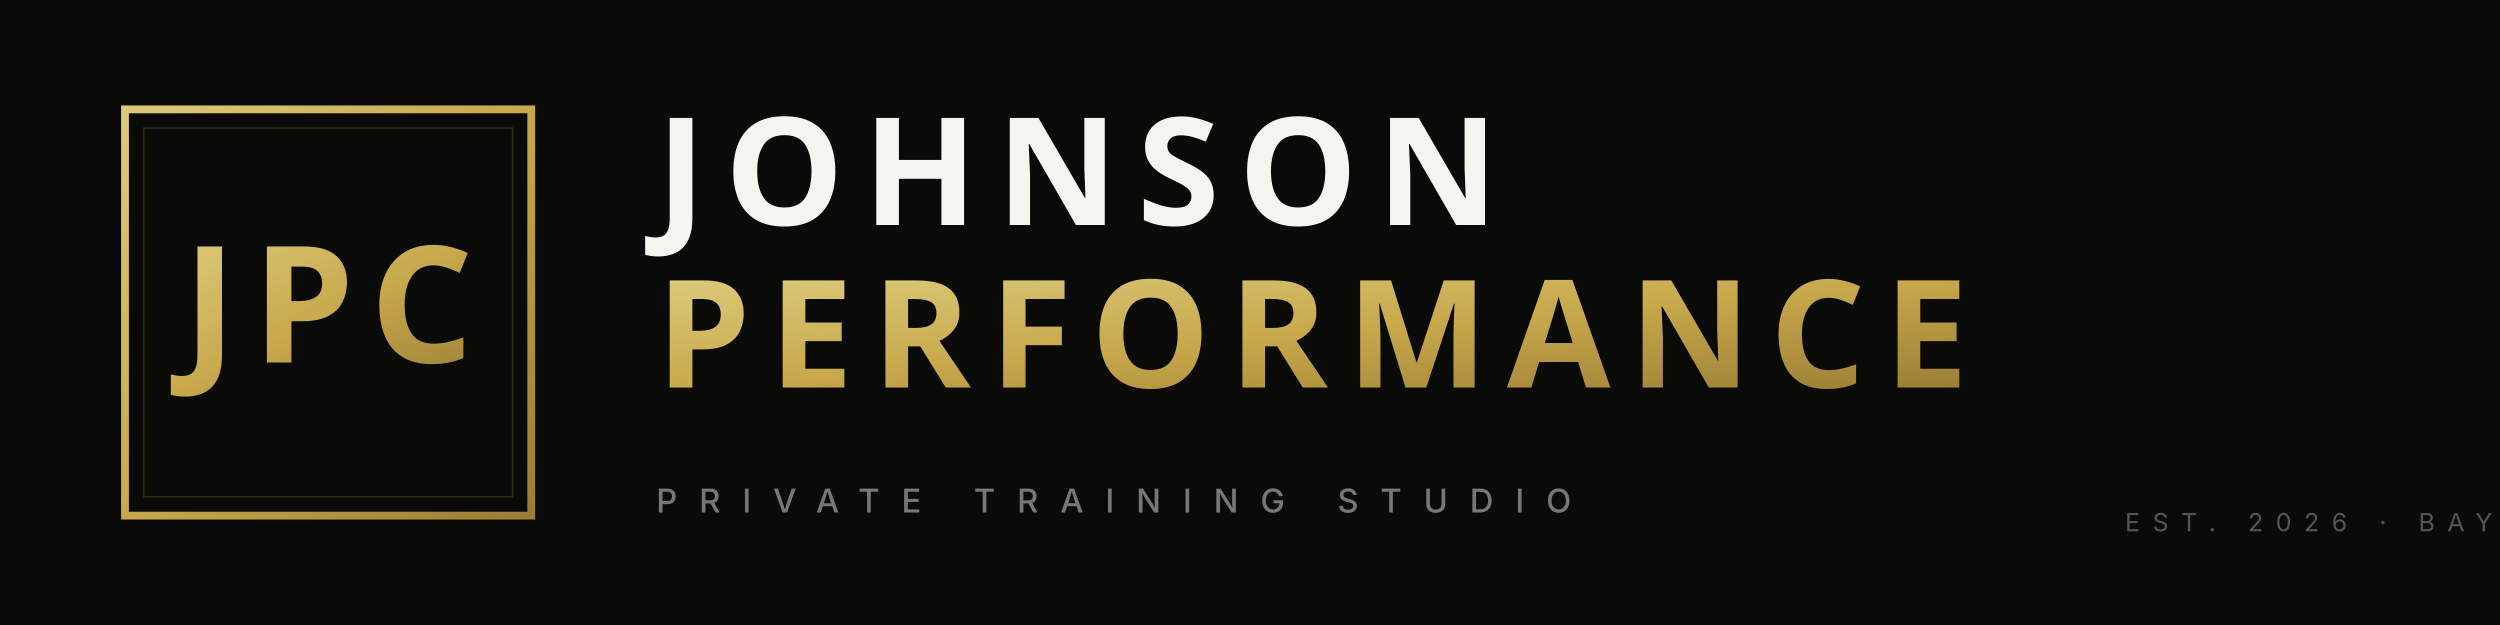
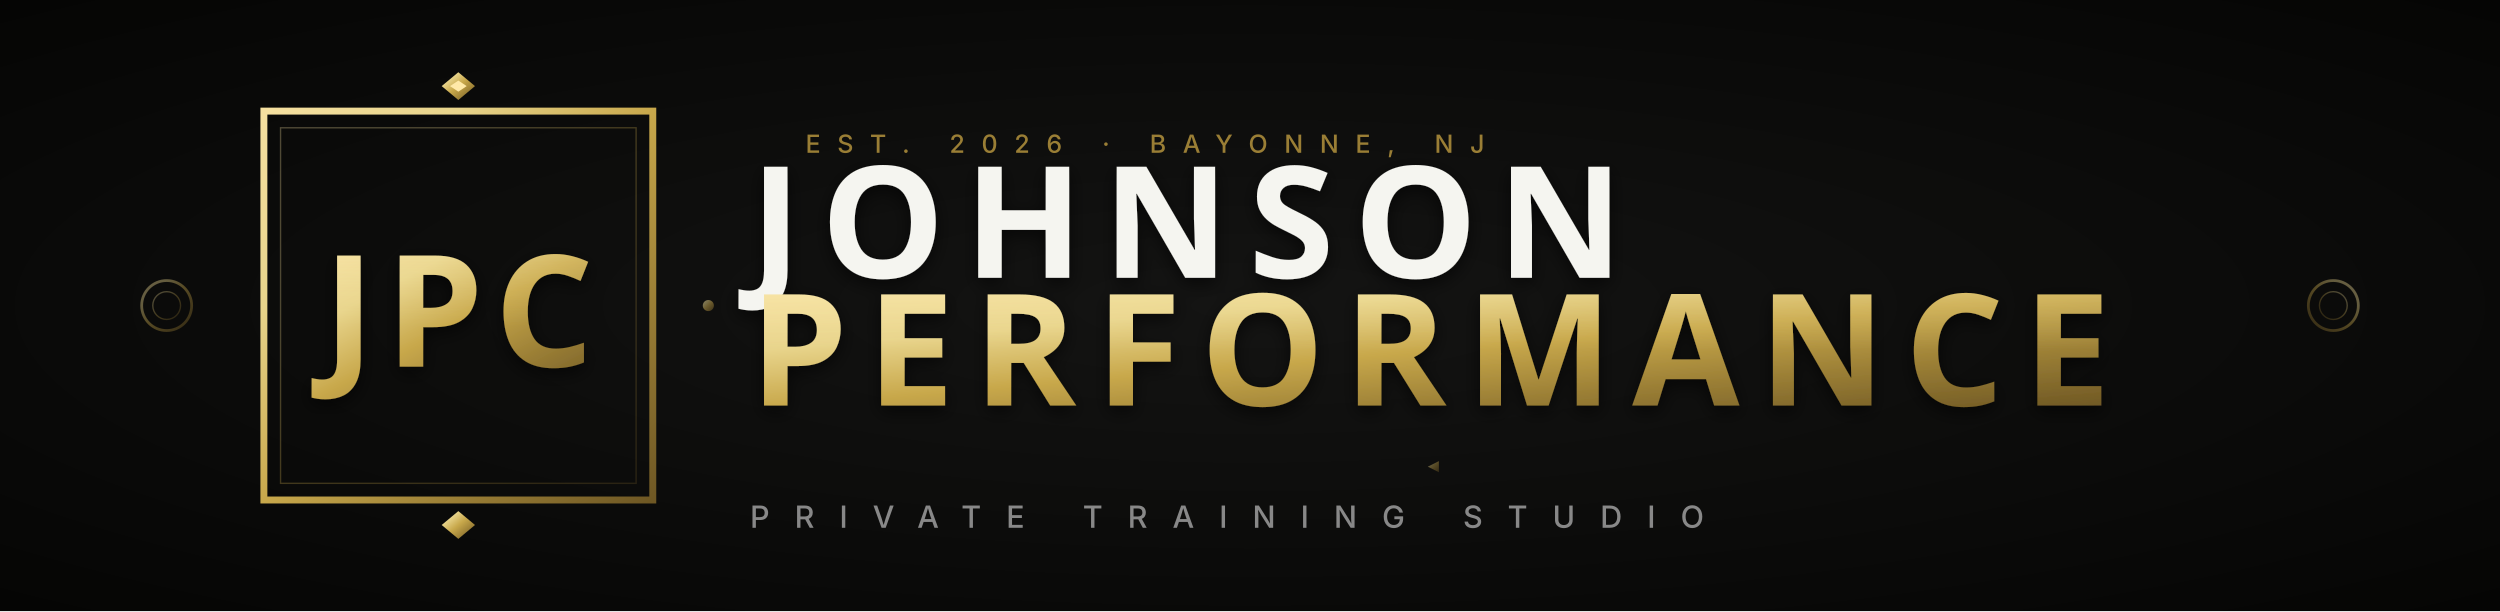
- <svg xmlns="http://www.w3.org/2000/svg" viewBox="0 0 800 200">
+ <svg xmlns="http://www.w3.org/2000/svg" viewBox="0 0 900 220">
  <defs>
-     <linearGradient id="gold" x1="0%" y1="0%" x2="100%" y2="100%">
-       <stop offset="0%" style="stop-color:#DBCA7A" />
-       <stop offset="50%" style="stop-color:#C8A84B" />
-       <stop offset="100%" style="stop-color:#9A7E35" />
+     <linearGradient id="gM" x1="0%" y1="0%" x2="100%" y2="100%">
+       <stop offset="0%" stop-color="#F5E0A0" />
+       <stop offset="25%" stop-color="#E8D48B" />
+       <stop offset="50%" stop-color="#C8A84B" />
+       <stop offset="75%" stop-color="#9A7E35" />
+       <stop offset="100%" stop-color="#6F5824" />
    </linearGradient>
+     <linearGradient id="gShine" x1="0%" y1="0%" x2="0%" y2="100%">
+       <stop offset="0%" stop-color="#FFF1B8" stop-opacity="0.5" />
+       <stop offset="50%" stop-color="#FFF1B8" stop-opacity="0" />
+     </linearGradient>
+     <radialGradient id="bgD" cx="50%" cy="50%" r="70%">
+       <stop offset="0%" stop-color="#141413" />
+       <stop offset="100%" stop-color="#050504" />
+     </radialGradient>
+     <filter id="ds">
+       <feDropShadow dx="0" dy="2" stdDeviation="3" flood-color="#000" flood-opacity="0.6" />
+     </filter>
  </defs>
-   <rect width="800" height="200" fill="#0A0A08" />
-   <rect x="40" y="35" width="130" height="130" fill="none" stroke="url(#gold)" stroke-width="2.5" />
-   <rect x="46" y="41" width="118" height="118" fill="none" stroke="#C8A84B" stroke-width="0.5" opacity="0.2" />
-   <path d="M40,35 L65,35" stroke="url(#gold)" stroke-width="4" fill="none" />
-   <path d="M40,35 L40,60" stroke="url(#gold)" stroke-width="4" fill="none" />
-   <path d="M170,35 L145,35" stroke="url(#gold)" stroke-width="4" fill="none" />
-   <path d="M170,35 L170,60" stroke="url(#gold)" stroke-width="4" fill="none" />
-   <path d="M40,165 L65,165" stroke="url(#gold)" stroke-width="4" fill="none" />
-   <path d="M40,165 L40,140" stroke="url(#gold)" stroke-width="4" fill="none" />
-   <path d="M170,165 L145,165" stroke="url(#gold)" stroke-width="4" fill="none" />
-   <path d="M170,165 L170,140" stroke="url(#gold)" stroke-width="4" fill="none" />
-   <text x="105" y="116" font-family="'Barlow Condensed', 'Arial Narrow', sans-serif" font-size="52" font-weight="800" fill="url(#gold)" text-anchor="middle" letter-spacing="5">JPC</text>
-   <text x="210" y="72" font-family="'Barlow Condensed', 'Arial Narrow', sans-serif" font-size="48" font-weight="800" fill="#F5F5F0" letter-spacing="6">JOHNSON</text>
-   <text x="210" y="124" font-family="'Barlow Condensed', 'Arial Narrow', sans-serif" font-size="48" font-weight="800" fill="url(#gold)" letter-spacing="6">PERFORMANCE</text>
-   <line x1="210" y1="142" x2="420" y2="142" stroke="url(#gold)" stroke-width="0.8" opacity="0.3" />
-   <text x="210" y="164" font-family="'Inter', 'Helvetica Neue', sans-serif" font-size="10.5" fill="#777" letter-spacing="7" font-weight="500">PRIVATE TRAINING STUDIO</text>
-   <text x="680" y="170" font-family="'Inter', 'Helvetica Neue', sans-serif" font-size="8" fill="#555" letter-spacing="4" font-weight="400">EST. 2026  ·  BAYONNE, NJ</text>
+   <rect width="900" height="220" fill="url(#bgD)" />
+   <g transform="translate(20,110)">
+     <line x1="0" y1="0" x2="34" y2="0" stroke="url(#gM)" stroke-width="1.5" opacity="0.3" />
+     <circle cx="40" cy="0" r="9" fill="none" stroke="url(#gM)" stroke-width="1" opacity="0.4" />
+     <circle cx="40" cy="0" r="5" fill="none" stroke="url(#gM)" stroke-width="0.5" opacity="0.3" />
+     <line x1="48" y1="0" x2="60" y2="0" stroke="url(#gM)" stroke-width="1.5" opacity="0.4" />
+   </g>
+   <g transform="translate(95,40)">
+     <rect x="0" y="0" width="140" height="140" fill="none" stroke="url(#gM)" stroke-width="2.5" />
+     <rect x="6" y="6" width="128" height="128" fill="none" stroke="url(#gM)" stroke-width="0.5" opacity="0.3" />
+     <g stroke="url(#gM)" stroke-width="4.5" fill="none">
+       <path d="M0,0 L26,0" />
+       <path d="M0,0 L0,26" />
+       <path d="M140,0 L114,0" />
+       <path d="M140,0 L140,26" />
+       <path d="M0,140 L26,140" />
+       <path d="M0,140 L0,114" />
+       <path d="M140,140 L114,140" />
+       <path d="M140,140 L140,114" />
+     </g>
+     <g transform="translate(70,-9)">
+       <polygon points="0,-5 6,0 0,5 -6,0" fill="url(#gM)" />
+       <polygon points="0,-2 3,0 0,2 -3,0" fill="#FFE9A8" />
+     </g>
+     <g transform="translate(70,149)">
+       <polygon points="0,-5 6,0 0,5 -6,0" fill="url(#gM)" />
+     </g>
+     <g filter="url(#ds)">
+       <text x="70" y="92" font-family="'Barlow Condensed', 'Arial Narrow', sans-serif" font-size="56" font-weight="800" fill="url(#gM)" text-anchor="middle" letter-spacing="4">JPC</text>
+       <text x="70" y="92" font-family="'Barlow Condensed', 'Arial Narrow', sans-serif" font-size="56" font-weight="800" fill="url(#gShine)" text-anchor="middle" letter-spacing="4" opacity="0.4">JPC</text>
+     </g>
+   </g>
+   <g transform="translate(255,110)" opacity="0.5">
+     <path d="M0,-12 L0,12" stroke="url(#gM)" stroke-width="1.5" />
+     <circle cx="0" cy="0" r="2" fill="url(#gM)" />
+   </g>
+   <g transform="translate(270,0)">
+     <g transform="translate(0,52)">
+       <line x1="0" y1="0" x2="14" y2="0" stroke="url(#gM)" stroke-width="0.8" opacity="0.4" />
+       <text x="20" y="3" font-family="'Inter', 'Helvetica Neue', sans-serif" font-size="9" fill="#9A7E35" letter-spacing="6" font-weight="500">EST. 2026  ·  BAYONNE, NJ</text>
+     </g>
+     <g filter="url(#ds)">
+       <text x="0" y="100" font-family="'Barlow Condensed', 'Arial Narrow', sans-serif" font-size="56" font-weight="800" fill="#F5F5F0" letter-spacing="7">JOHNSON</text>
+       <text x="0" y="146" font-family="'Barlow Condensed', 'Arial Narrow', sans-serif" font-size="56" font-weight="800" fill="url(#gM)" letter-spacing="7">PERFORMANCE</text>
+       <text x="0" y="146" font-family="'Barlow Condensed', 'Arial Narrow', sans-serif" font-size="56" font-weight="800" fill="url(#gShine)" letter-spacing="7" opacity="0.4">PERFORMANCE</text>
+     </g>
+     <g transform="translate(0,168)">
+       <line x1="0" y1="0" x2="240" y2="0" stroke="url(#gM)" stroke-width="0.8" opacity="0.3" />
+       <polygon points="244,0 248,-2 248,2" fill="url(#gM)" opacity="0.4" />
+     </g>
+     <text x="0" y="190" font-family="'Inter', 'Helvetica Neue', sans-serif" font-size="11" fill="#888" letter-spacing="9" font-weight="500">PRIVATE TRAINING STUDIO</text>
+   </g>
+   <g transform="translate(880,110) scale(-1,1)">
+     <line x1="0" y1="0" x2="34" y2="0" stroke="url(#gM)" stroke-width="1.5" opacity="0.3" />
+     <circle cx="40" cy="0" r="9" fill="none" stroke="url(#gM)" stroke-width="1" opacity="0.4" />
+     <circle cx="40" cy="0" r="5" fill="none" stroke="url(#gM)" stroke-width="0.5" opacity="0.3" />
+     <line x1="48" y1="0" x2="60" y2="0" stroke="url(#gM)" stroke-width="1.5" opacity="0.4" />
+   </g>
</svg>
